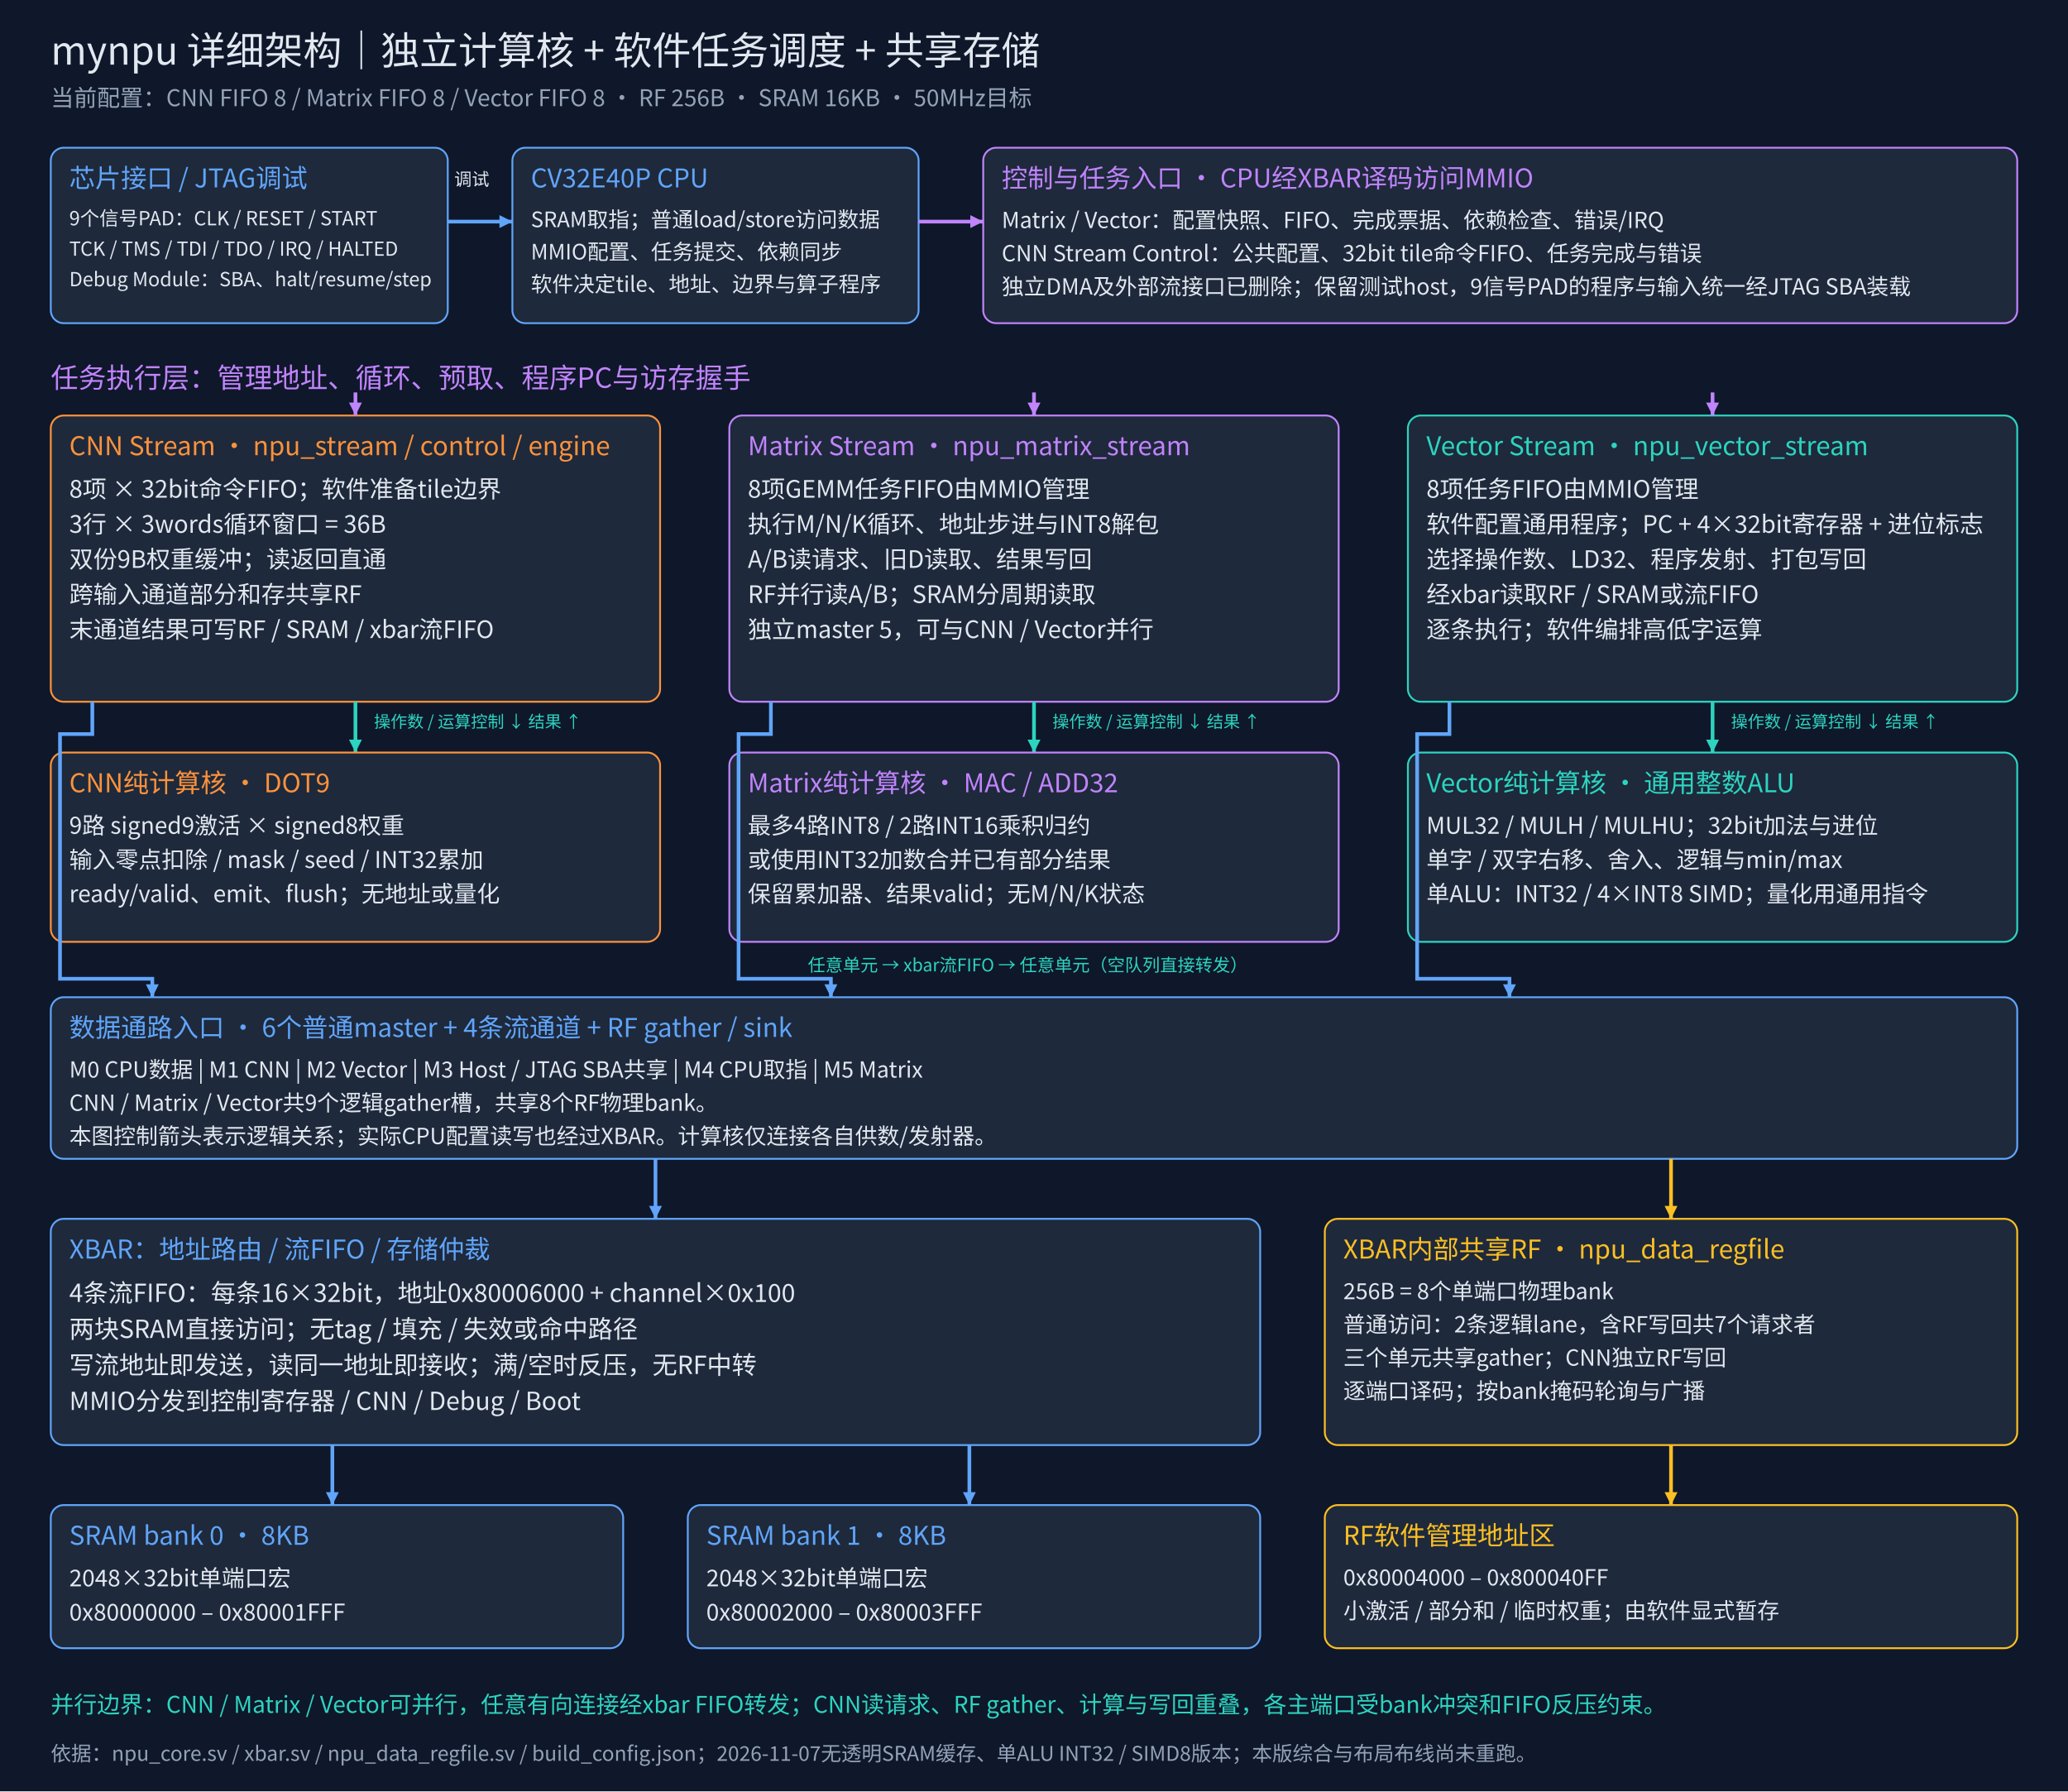
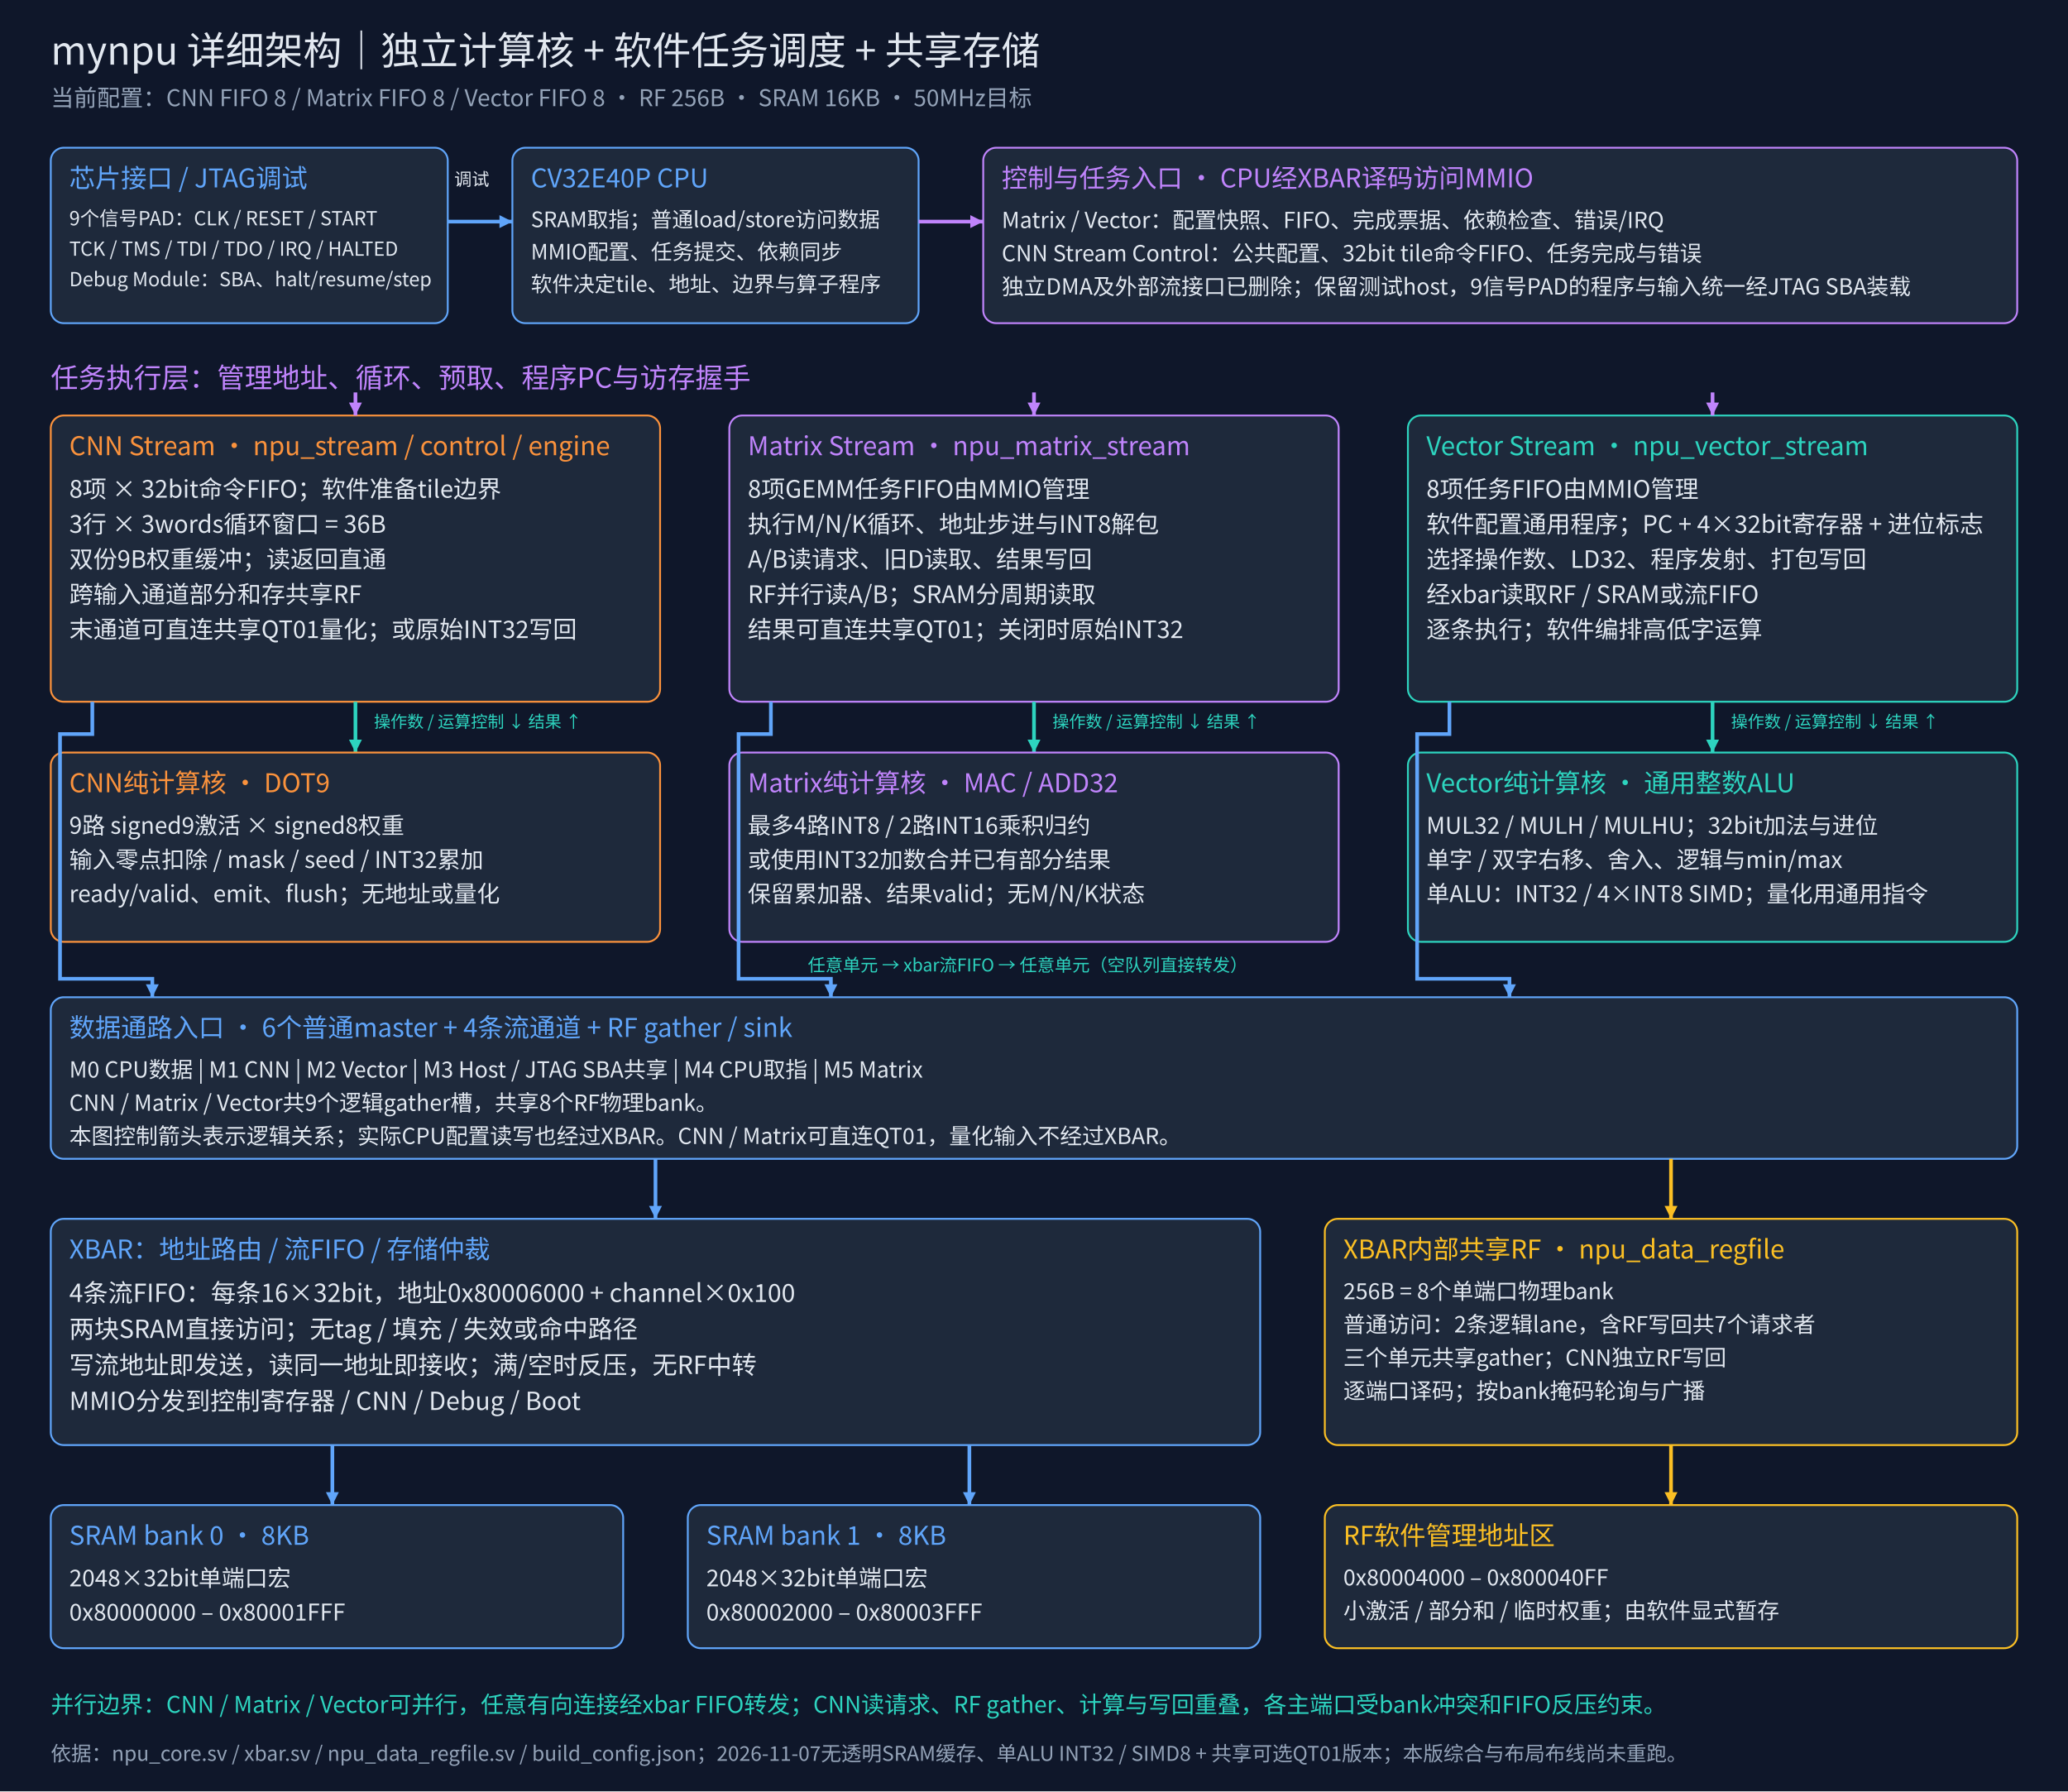
<svg xmlns="http://www.w3.org/2000/svg" width="2240" height="1940" viewBox="0 0 2240 1940">
  <rect width="2240" height="1940" fill="#0f172a" />
  <text x="55" y="70" font-family="Noto Sans CJK SC,sans-serif" font-size="42" fill="#e2e8f0">mynpu 详细架构｜独立计算核 + 软件任务调度 + 共享存储</text>
  <text x="55" y="115" font-family="Noto Sans CJK SC,sans-serif" font-size="25" fill="#94a3b8">当前配置：CNN FIFO 8 / Matrix FIFO 8 / Vector FIFO 8 · RF 256B · SRAM 16KB · 50MHz目标</text>
  <rect x="55" y="160" width="430" height="190" rx="14" fill="#1e293b" stroke="#60a5fa" stroke-width="2" />
  <text x="75" y="203" font-family="Noto Sans CJK SC,sans-serif" font-size="28" fill="#60a5fa">芯片接口 / JTAG调试</text>
  <text x="75" y="244" font-family="Noto Sans CJK SC,sans-serif" font-size="21" fill="#e2e8f0">9个信号PAD：CLK / RESET / START</text>
  <text x="75" y="277" font-family="Noto Sans CJK SC,sans-serif" font-size="21" fill="#e2e8f0">TCK / TMS / TDI / TDO / IRQ / HALTED</text>
  <text x="75" y="310" font-family="Noto Sans CJK SC,sans-serif" font-size="21" fill="#e2e8f0">Debug Module：SBA、halt/resume/step</text>
  <rect x="555" y="160" width="440" height="190" rx="14" fill="#1e293b" stroke="#60a5fa" stroke-width="2" />
  <text x="575" y="203" font-family="Noto Sans CJK SC,sans-serif" font-size="28" fill="#60a5fa">CV32E40P CPU</text>
  <text x="575" y="246" font-family="Noto Sans CJK SC,sans-serif" font-size="23" fill="#e2e8f0">SRAM取指；普通load/store访问数据</text>
  <text x="575" y="281" font-family="Noto Sans CJK SC,sans-serif" font-size="23" fill="#e2e8f0">MMIO配置、任务提交、依赖同步</text>
  <text x="575" y="316" font-family="Noto Sans CJK SC,sans-serif" font-size="23" fill="#e2e8f0">软件决定tile、地址、边界与算子程序</text>
  <rect x="1065" y="160" width="1120" height="190" rx="14" fill="#1e293b" stroke="#c084fc" stroke-width="2" />
  <text x="1085" y="203" font-family="Noto Sans CJK SC,sans-serif" font-size="28" fill="#c084fc">控制与任务入口  ·  CPU经XBAR译码访问MMIO</text>
  <text x="1085" y="247" font-family="Noto Sans CJK SC,sans-serif" font-size="24" fill="#e2e8f0">Matrix / Vector：配置快照、FIFO、完成票据、依赖检查、错误/IRQ</text>
  <text x="1085" y="283" font-family="Noto Sans CJK SC,sans-serif" font-size="24" fill="#e2e8f0">CNN Stream Control：公共配置、32bit tile命令FIFO、任务完成与错误</text>
  <text x="1085" y="319" font-family="Noto Sans CJK SC,sans-serif" font-size="24" fill="#e2e8f0">独立DMA及外部流接口已删除；保留测试host，9信号PAD的程序与输入统一经JTAG SBA装载</text>
  <polyline points="485,240 555,240" fill="none" stroke="#60a5fa" stroke-width="4" />
  <polygon points="555,240 541.0,233.0 541.0,247.0" fill="#60a5fa" />
  <polyline points="995,240 1065,240" fill="none" stroke="#c084fc" stroke-width="4" />
  <polygon points="1065,240 1051.0,233.0 1051.0,247.0" fill="#c084fc" />
  <text x="492" y="201" font-family="Noto Sans CJK SC,sans-serif" font-size="19" fill="#e2e8f0">调试</text>
  <text x="55" y="420" font-family="Noto Sans CJK SC,sans-serif" font-size="30" fill="#c084fc">任务执行层：管理地址、循环、预取、程序PC与访存握手</text>
  <rect x="55" y="450" width="660" height="310" rx="14" fill="#1e293b" stroke="#fb923c" stroke-width="2" />
  <text x="75" y="493" font-family="Noto Sans CJK SC,sans-serif" font-size="28" fill="#fb923c">CNN Stream  ·  npu_stream / control / engine</text>
  <text x="75" y="539" font-family="Noto Sans CJK SC,sans-serif" font-size="26" fill="#e2e8f0">8项 × 32bit命令FIFO；软件准备tile边界</text>
  <text x="75" y="577" font-family="Noto Sans CJK SC,sans-serif" font-size="26" fill="#e2e8f0">3行 × 3words循环窗口 = 36B</text>
  <text x="75" y="615" font-family="Noto Sans CJK SC,sans-serif" font-size="26" fill="#e2e8f0">双份9B权重缓冲；读返回直通</text>
  <text x="75" y="653" font-family="Noto Sans CJK SC,sans-serif" font-size="26" fill="#e2e8f0">跨输入通道部分和存共享RF</text>
-   <text x="75" y="691" font-family="Noto Sans CJK SC,sans-serif" font-size="26" fill="#e2e8f0">末通道结果可写RF / SRAM / xbar流FIFO</text>
+   <text x="75" y="691" font-family="Noto Sans CJK SC,sans-serif" font-size="26" fill="#e2e8f0">末通道可直连共享QT01量化；或原始INT32写回</text>
  <rect x="790" y="450" width="660" height="310" rx="14" fill="#1e293b" stroke="#c084fc" stroke-width="2" />
  <text x="810" y="493" font-family="Noto Sans CJK SC,sans-serif" font-size="28" fill="#c084fc">Matrix Stream  ·  npu_matrix_stream</text>
  <text x="810" y="539" font-family="Noto Sans CJK SC,sans-serif" font-size="26" fill="#e2e8f0">8项GEMM任务FIFO由MMIO管理</text>
  <text x="810" y="577" font-family="Noto Sans CJK SC,sans-serif" font-size="26" fill="#e2e8f0">执行M/N/K循环、地址步进与INT8解包</text>
  <text x="810" y="615" font-family="Noto Sans CJK SC,sans-serif" font-size="26" fill="#e2e8f0">A/B读请求、旧D读取、结果写回</text>
  <text x="810" y="653" font-family="Noto Sans CJK SC,sans-serif" font-size="26" fill="#e2e8f0">RF并行读A/B；SRAM分周期读取</text>
-   <text x="810" y="691" font-family="Noto Sans CJK SC,sans-serif" font-size="26" fill="#e2e8f0">独立master 5，可与CNN / Vector并行</text>
+   <text x="810" y="691" font-family="Noto Sans CJK SC,sans-serif" font-size="26" fill="#e2e8f0">结果可直连共享QT01；关闭时原始INT32</text>
  <rect x="1525" y="450" width="660" height="310" rx="14" fill="#1e293b" stroke="#2dd4bf" stroke-width="2" />
  <text x="1545" y="493" font-family="Noto Sans CJK SC,sans-serif" font-size="28" fill="#2dd4bf">Vector Stream  ·  npu_vector_stream</text>
  <text x="1545" y="539" font-family="Noto Sans CJK SC,sans-serif" font-size="26" fill="#e2e8f0">8项任务FIFO由MMIO管理</text>
  <text x="1545" y="577" font-family="Noto Sans CJK SC,sans-serif" font-size="26" fill="#e2e8f0">软件配置通用程序；PC + 4×32bit寄存器 + 进位标志</text>
  <text x="1545" y="615" font-family="Noto Sans CJK SC,sans-serif" font-size="26" fill="#e2e8f0">选择操作数、LD32、程序发射、打包写回</text>
  <text x="1545" y="653" font-family="Noto Sans CJK SC,sans-serif" font-size="26" fill="#e2e8f0">经xbar读取RF / SRAM或流FIFO</text>
  <text x="1545" y="691" font-family="Noto Sans CJK SC,sans-serif" font-size="26" fill="#e2e8f0">逐条执行；软件编排高低字运算</text>
  <polyline points="385,425 385,450" fill="none" stroke="#c084fc" stroke-width="4" />
  <polygon points="385,450 392.0,436.0 378.0,436.0" fill="#c084fc" />
  <polyline points="1120,425 1120,450" fill="none" stroke="#c084fc" stroke-width="4" />
  <polygon points="1120,450 1127.0,436.0 1113.0,436.0" fill="#c084fc" />
  <polyline points="1855,425 1855,450" fill="none" stroke="#c084fc" stroke-width="4" />
  <polygon points="1855,450 1862.0,436.0 1848.0,436.0" fill="#c084fc" />
  <polyline points="385,760 385,815" fill="none" stroke="#2dd4bf" stroke-width="4" />
  <polygon points="385,815 392.0,801.0 378.0,801.0" fill="#2dd4bf" />
  <text x="405" y="788" font-family="Noto Sans CJK SC,sans-serif" font-size="18" fill="#2dd4bf">操作数 / 运算控制 ↓  结果 ↑</text>
  <polyline points="1120,760 1120,815" fill="none" stroke="#2dd4bf" stroke-width="4" />
  <polygon points="1120,815 1127.0,801.0 1113.0,801.0" fill="#2dd4bf" />
  <text x="1140" y="788" font-family="Noto Sans CJK SC,sans-serif" font-size="18" fill="#2dd4bf">操作数 / 运算控制 ↓  结果 ↑</text>
  <polyline points="1855,760 1855,815" fill="none" stroke="#2dd4bf" stroke-width="4" />
  <polygon points="1855,815 1862.0,801.0 1848.0,801.0" fill="#2dd4bf" />
  <text x="1875" y="788" font-family="Noto Sans CJK SC,sans-serif" font-size="18" fill="#2dd4bf">操作数 / 运算控制 ↓  结果 ↑</text>
  <rect x="55" y="815" width="660" height="205" rx="14" fill="#1e293b" stroke="#fb923c" stroke-width="2" />
  <text x="75" y="858" font-family="Noto Sans CJK SC,sans-serif" font-size="28" fill="#fb923c">CNN纯计算核  ·  DOT9</text>
  <text x="75" y="903" font-family="Noto Sans CJK SC,sans-serif" font-size="25" fill="#e2e8f0">9路 signed9激活 × signed8权重</text>
  <text x="75" y="940" font-family="Noto Sans CJK SC,sans-serif" font-size="25" fill="#e2e8f0">输入零点扣除 / mask / seed / INT32累加</text>
  <text x="75" y="977" font-family="Noto Sans CJK SC,sans-serif" font-size="25" fill="#e2e8f0">ready/valid、emit、flush；无地址或量化</text>
  <rect x="790" y="815" width="660" height="205" rx="14" fill="#1e293b" stroke="#c084fc" stroke-width="2" />
  <text x="810" y="858" font-family="Noto Sans CJK SC,sans-serif" font-size="28" fill="#c084fc">Matrix纯计算核  ·  MAC / ADD32</text>
  <text x="810" y="903" font-family="Noto Sans CJK SC,sans-serif" font-size="25" fill="#e2e8f0">最多4路INT8 / 2路INT16乘积归约</text>
  <text x="810" y="940" font-family="Noto Sans CJK SC,sans-serif" font-size="25" fill="#e2e8f0">或使用INT32加数合并已有部分结果</text>
  <text x="810" y="977" font-family="Noto Sans CJK SC,sans-serif" font-size="25" fill="#e2e8f0">保留累加器、结果valid；无M/N/K状态</text>
  <rect x="1525" y="815" width="660" height="205" rx="14" fill="#1e293b" stroke="#2dd4bf" stroke-width="2" />
  <text x="1545" y="858" font-family="Noto Sans CJK SC,sans-serif" font-size="28" fill="#2dd4bf">Vector纯计算核  ·  通用整数ALU</text>
  <text x="1545" y="903" font-family="Noto Sans CJK SC,sans-serif" font-size="25" fill="#e2e8f0">MUL32 / MULH / MULHU；32bit加法与进位</text>
  <text x="1545" y="940" font-family="Noto Sans CJK SC,sans-serif" font-size="25" fill="#e2e8f0">单字 / 双字右移、舍入、逻辑与min/max</text>
  <text x="1545" y="977" font-family="Noto Sans CJK SC,sans-serif" font-size="25" fill="#e2e8f0">单ALU：INT32 / 4×INT8 SIMD；量化用通用指令</text>
  <text x="875" y="1052" font-family="Noto Sans CJK SC,sans-serif" font-size="19" fill="#2dd4bf">任意单元 → xbar流FIFO → 任意单元（空队列直接转发）</text>
  <rect x="55" y="1080" width="2130" height="175" rx="14" fill="#1e293b" stroke="#60a5fa" stroke-width="2" />
  <text x="75" y="1123" font-family="Noto Sans CJK SC,sans-serif" font-size="28" fill="#60a5fa">数据通路入口  ·  6个普通master + 4条流通道 + RF gather / sink</text>
  <text x="75" y="1167" font-family="Noto Sans CJK SC,sans-serif" font-size="24" fill="#e2e8f0">M0 CPU数据  |  M1 CNN  |  M2 Vector  |  M3 Host / JTAG SBA共享  |  M4 CPU取指  |  M5 Matrix</text>
  <text x="75" y="1203" font-family="Noto Sans CJK SC,sans-serif" font-size="24" fill="#e2e8f0">CNN / Matrix / Vector共9个逻辑gather槽，共享8个RF物理bank。</text>
-   <text x="75" y="1239" font-family="Noto Sans CJK SC,sans-serif" font-size="24" fill="#e2e8f0">本图控制箭头表示逻辑关系；实际CPU配置读写也经过XBAR。计算核仅连接各自供数/发射器。</text>
+   <text x="75" y="1239" font-family="Noto Sans CJK SC,sans-serif" font-size="24" fill="#e2e8f0">本图控制箭头表示逻辑关系；实际CPU配置读写也经过XBAR。CNN / Matrix可直连QT01，量化输入不经过XBAR。</text>
  <polyline points="100,760 100,795 65,795 65,1060 165,1060 165,1080" fill="none" stroke="#60a5fa" stroke-width="4" />
  <polygon points="165,1080 172.0,1066.0 158.0,1066.0" fill="#60a5fa" />
  <polyline points="835,760 835,795 800,795 800,1060 900,1060 900,1080" fill="none" stroke="#60a5fa" stroke-width="4" />
  <polygon points="900,1080 907.0,1066.0 893.0,1066.0" fill="#60a5fa" />
  <polyline points="1570,760 1570,795 1535,795 1535,1060 1635,1060 1635,1080" fill="none" stroke="#60a5fa" stroke-width="4" />
  <polygon points="1635,1080 1642.0,1066.0 1628.0,1066.0" fill="#60a5fa" />
  <rect x="55" y="1320" width="1310" height="245" rx="14" fill="#1e293b" stroke="#60a5fa" stroke-width="2" />
  <text x="75" y="1363" font-family="Noto Sans CJK SC,sans-serif" font-size="28" fill="#60a5fa">XBAR：地址路由 / 流FIFO / 存储仲裁</text>
  <text x="75" y="1410" font-family="Noto Sans CJK SC,sans-serif" font-size="27" fill="#e2e8f0">4条流FIFO：每条16×32bit，地址0x80006000 + channel×0x100</text>
  <text x="75" y="1449" font-family="Noto Sans CJK SC,sans-serif" font-size="27" fill="#e2e8f0">两块SRAM直接访问；无tag / 填充 / 失效或命中路径</text>
  <text x="75" y="1488" font-family="Noto Sans CJK SC,sans-serif" font-size="27" fill="#e2e8f0">写流地址即发送，读同一地址即接收；满/空时反压，无RF中转</text>
  <text x="75" y="1527" font-family="Noto Sans CJK SC,sans-serif" font-size="27" fill="#e2e8f0">MMIO分发到控制寄存器 / CNN / Debug / Boot</text>
  <rect x="1435" y="1320" width="750" height="245" rx="14" fill="#1e293b" stroke="#fbbf24" stroke-width="2" />
  <text x="1455" y="1363" font-family="Noto Sans CJK SC,sans-serif" font-size="28" fill="#fbbf24">XBAR内部共享RF  ·  npu_data_regfile</text>
  <text x="1455" y="1407" font-family="Noto Sans CJK SC,sans-serif" font-size="24" fill="#e2e8f0">256B = 8个单端口物理bank</text>
  <text x="1455" y="1443" font-family="Noto Sans CJK SC,sans-serif" font-size="24" fill="#e2e8f0">普通访问：2条逻辑lane，含RF写回共7个请求者</text>
  <text x="1455" y="1479" font-family="Noto Sans CJK SC,sans-serif" font-size="24" fill="#e2e8f0">三个单元共享gather；CNN独立RF写回</text>
  <text x="1455" y="1515" font-family="Noto Sans CJK SC,sans-serif" font-size="24" fill="#e2e8f0">逐端口译码；按bank掩码轮询与广播</text>
  <polyline points="710,1255 710,1320" fill="none" stroke="#60a5fa" stroke-width="4" />
  <polygon points="710,1320 717.0,1306.0 703.0,1306.0" fill="#60a5fa" />
  <polyline points="1810,1255 1810,1320" fill="none" stroke="#fbbf24" stroke-width="4" />
  <polygon points="1810,1320 1817.0,1306.0 1803.0,1306.0" fill="#fbbf24" />
  <rect x="55" y="1630" width="620" height="155" rx="14" fill="#1e293b" stroke="#60a5fa" stroke-width="2" />
  <text x="75" y="1673" font-family="Noto Sans CJK SC,sans-serif" font-size="28" fill="#60a5fa">SRAM bank 0  ·  8KB</text>
  <text x="75" y="1718" font-family="Noto Sans CJK SC,sans-serif" font-size="25" fill="#e2e8f0">2048×32bit单端口宏</text>
  <text x="75" y="1755" font-family="Noto Sans CJK SC,sans-serif" font-size="25" fill="#e2e8f0">0x80000000 – 0x80001FFF</text>
  <rect x="745" y="1630" width="620" height="155" rx="14" fill="#1e293b" stroke="#60a5fa" stroke-width="2" />
  <text x="765" y="1673" font-family="Noto Sans CJK SC,sans-serif" font-size="28" fill="#60a5fa">SRAM bank 1  ·  8KB</text>
  <text x="765" y="1718" font-family="Noto Sans CJK SC,sans-serif" font-size="25" fill="#e2e8f0">2048×32bit单端口宏</text>
  <text x="765" y="1755" font-family="Noto Sans CJK SC,sans-serif" font-size="25" fill="#e2e8f0">0x80002000 – 0x80003FFF</text>
  <polyline points="360,1565 360,1630" fill="none" stroke="#60a5fa" stroke-width="4" />
  <polygon points="360,1630 367.0,1616.0 353.0,1616.0" fill="#60a5fa" />
  <polyline points="1050,1565 1050,1630" fill="none" stroke="#60a5fa" stroke-width="4" />
  <polygon points="1050,1630 1057.0,1616.0 1043.0,1616.0" fill="#60a5fa" />
  <rect x="1435" y="1630" width="750" height="155" rx="14" fill="#1e293b" stroke="#fbbf24" stroke-width="2" />
  <text x="1455" y="1673" font-family="Noto Sans CJK SC,sans-serif" font-size="28" fill="#fbbf24">RF软件管理地址区</text>
  <text x="1455" y="1717" font-family="Noto Sans CJK SC,sans-serif" font-size="24" fill="#e2e8f0">0x80004000 – 0x800040FF</text>
  <text x="1455" y="1753" font-family="Noto Sans CJK SC,sans-serif" font-size="24" fill="#e2e8f0">小激活 / 部分和 / 临时权重；由软件显式暂存</text>
  <polyline points="1810,1565 1810,1630" fill="none" stroke="#fbbf24" stroke-width="4" />
  <polygon points="1810,1630 1817.0,1616.0 1803.0,1616.0" fill="#fbbf24" />
  <text x="55" y="1855" font-family="Noto Sans CJK SC,sans-serif" font-size="25" fill="#2dd4bf">并行边界：CNN / Matrix / Vector可并行，任意有向连接经xbar FIFO转发；CNN读请求、RF gather、计算与写回重叠，各主端口受bank冲突和FIFO反压约束。</text>
-   <text x="55" y="1907" font-family="Noto Sans CJK SC,sans-serif" font-size="22" fill="#94a3b8">依据：npu_core.sv / xbar.sv / npu_data_regfile.sv / build_config.json；2026-11-07无透明SRAM缓存、单ALU INT32 / SIMD8版本；本版综合与布局布线尚未重跑。</text>
+   <text x="55" y="1907" font-family="Noto Sans CJK SC,sans-serif" font-size="22" fill="#94a3b8">依据：npu_core.sv / xbar.sv / npu_data_regfile.sv / build_config.json；2026-11-07无透明SRAM缓存、单ALU INT32 / SIMD8 + 共享可选QT01版本；本版综合与布局布线尚未重跑。</text>
</svg>
